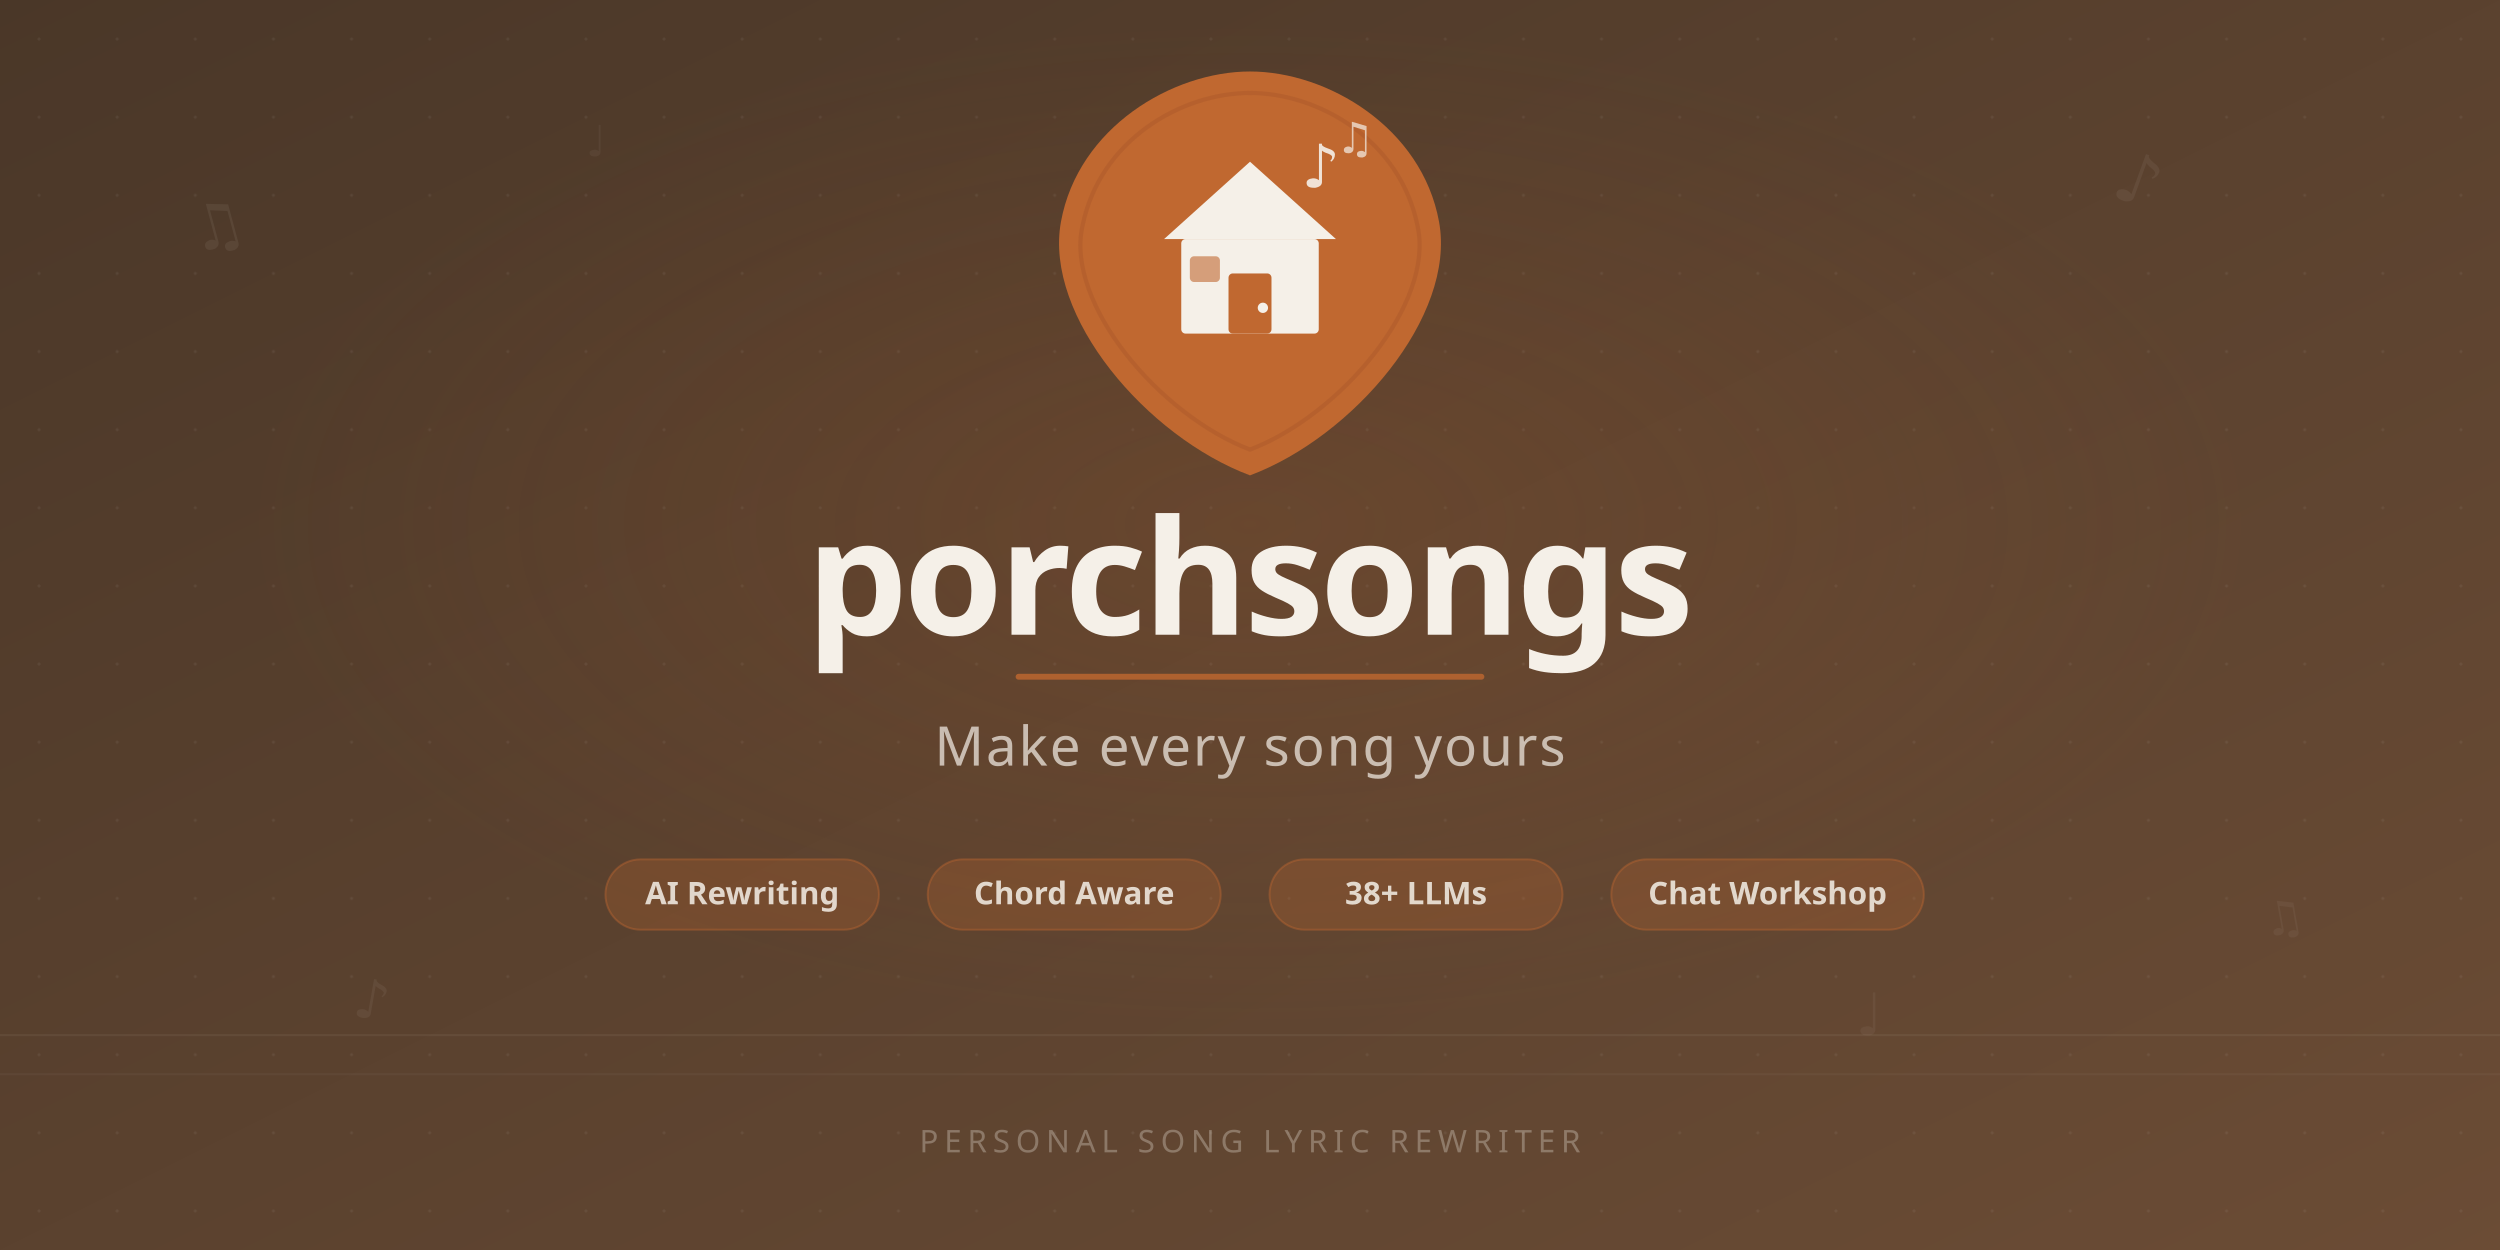
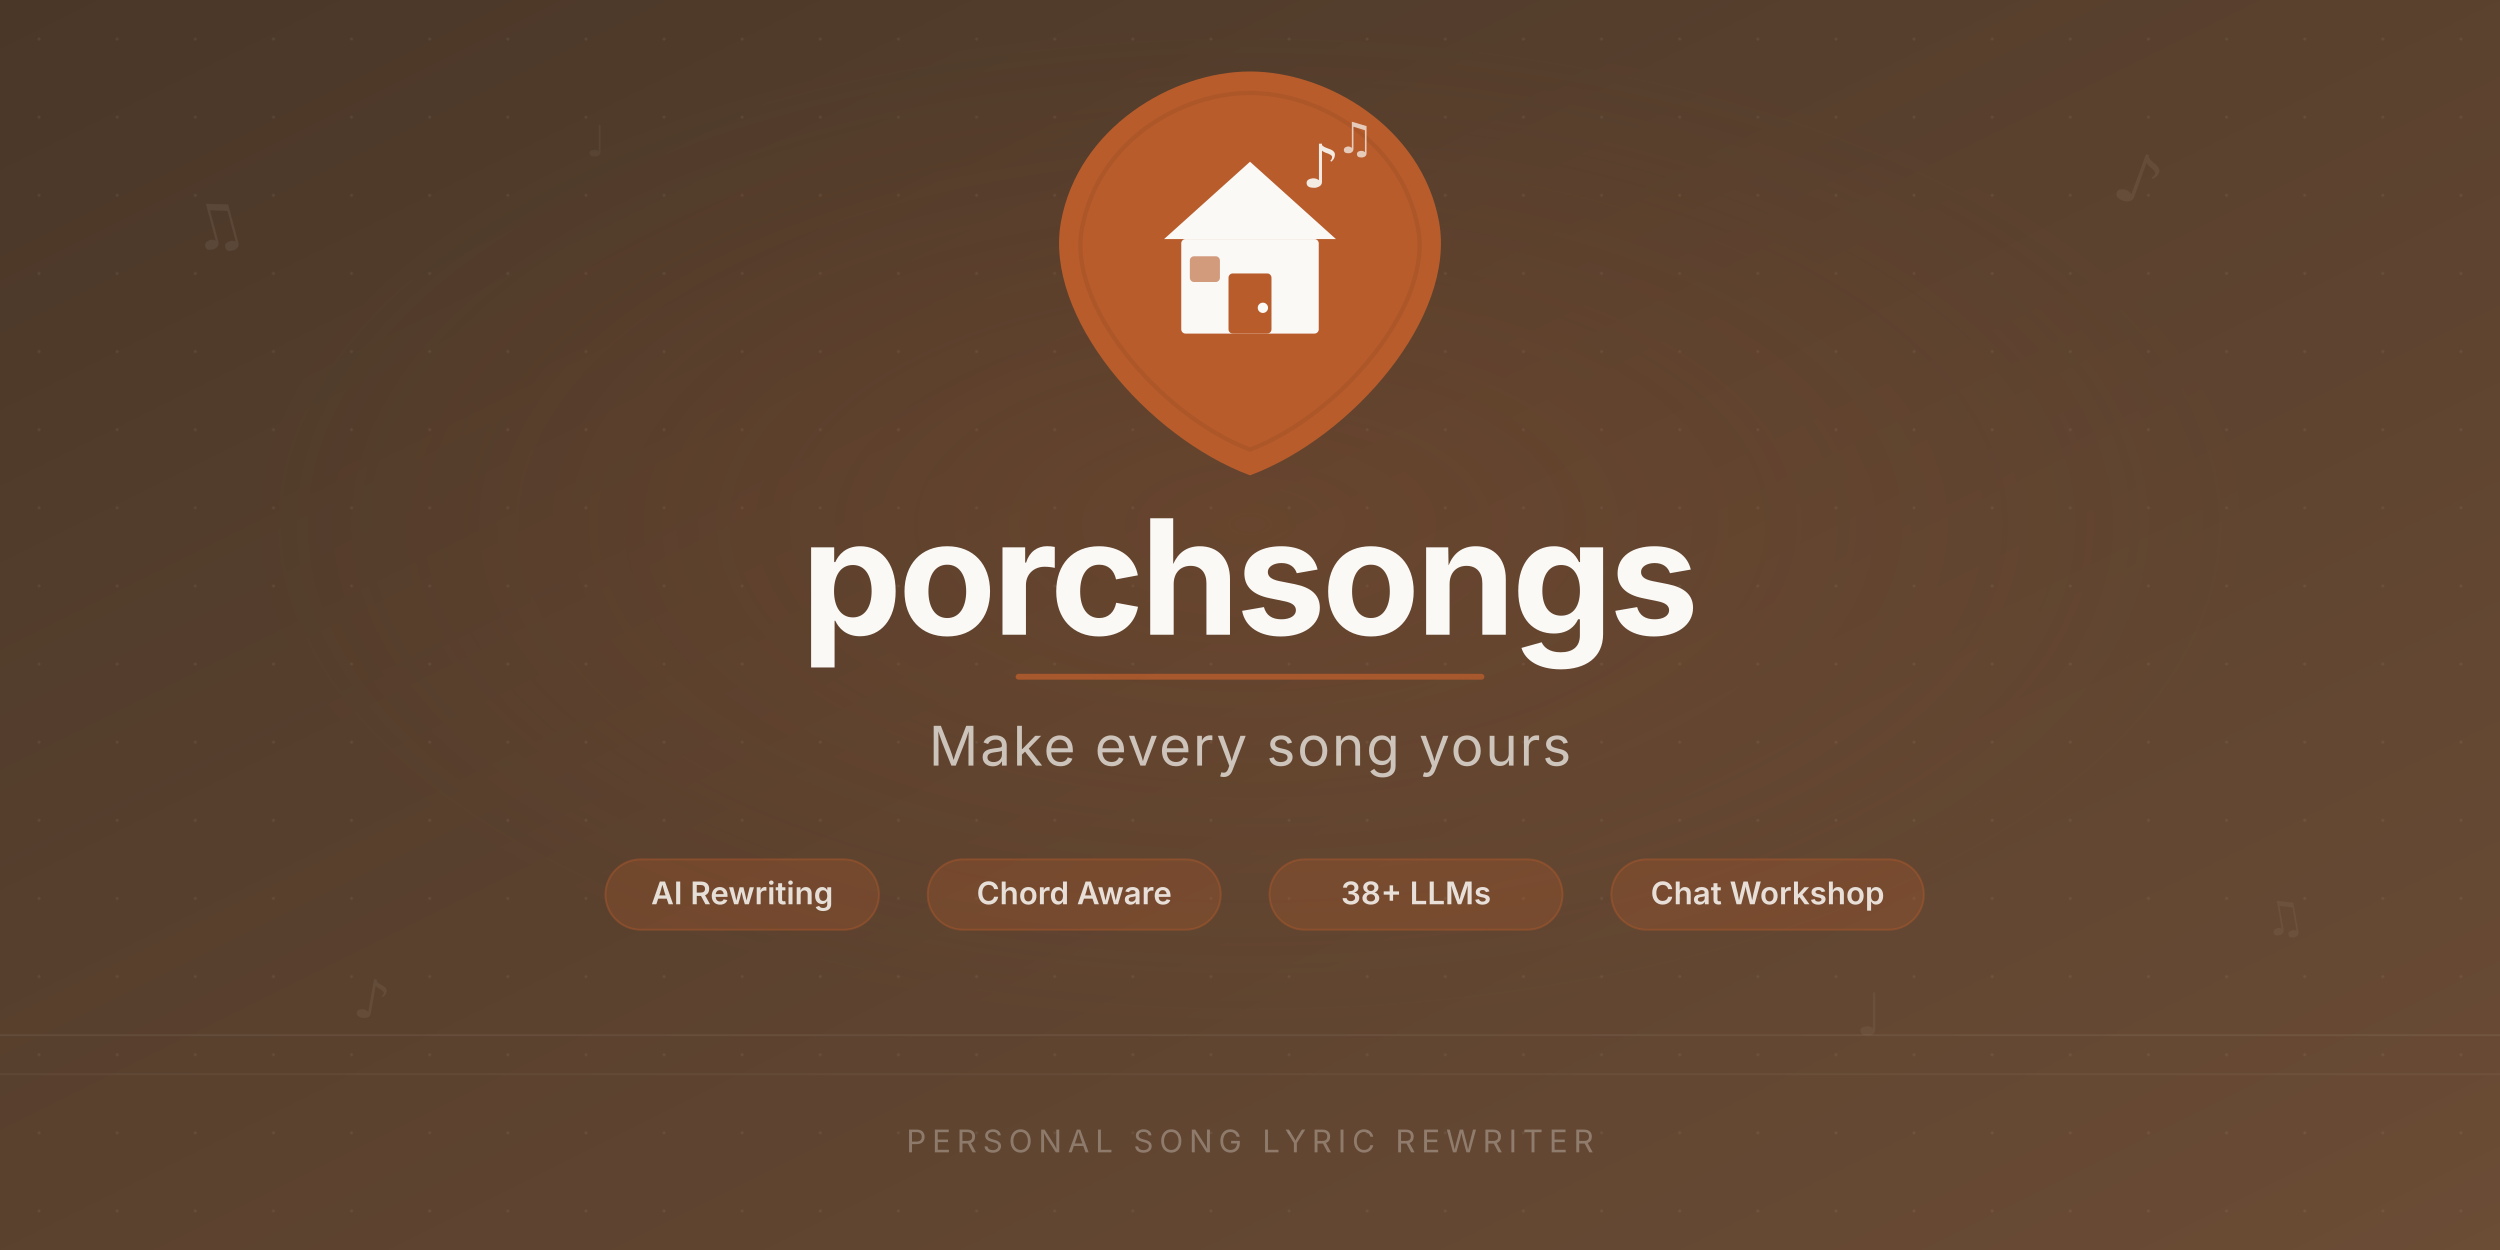
<svg xmlns="http://www.w3.org/2000/svg" viewBox="0 0 1280 640" width="1280" height="640">
  <defs>
    <linearGradient id="bg" x1="0" y1="0" x2="1" y2="1">
      <stop offset="0%" stop-color="#4a3728" />
      <stop offset="100%" stop-color="#6b4c35" />
    </linearGradient>
    <radialGradient id="glow" cx="0.5" cy="0.42" r="0.4">
-       <stop offset="0%" stop-color="#c06830" stop-opacity="0.15" />
-       <stop offset="100%" stop-color="#c06830" stop-opacity="0" />
+       <stop offset="0%" stop-color="#b85c2c" stop-opacity="0.15" />
+       <stop offset="100%" stop-color="#b85c2c" stop-opacity="0" />
    </radialGradient>
    <pattern id="dots" x="0" y="0" width="40" height="40" patternUnits="userSpaceOnUse">
-       <circle cx="20" cy="20" r="0.8" fill="#f5f0e8" opacity="0.06" />
+       <circle cx="20" cy="20" r="0.8" fill="#faf9f6" opacity="0.06" />
    </pattern>
  </defs>
  <rect width="1280" height="640" fill="url(#bg)" />
  <rect width="1280" height="640" fill="url(#dots)" />
  <rect width="1280" height="640" fill="url(#glow)" />
-   <line x1="0" y1="530" x2="1280" y2="530" stroke="#f5f0e8" stroke-opacity="0.06" stroke-width="1" />
-   <line x1="0" y1="550" x2="1280" y2="550" stroke="#f5f0e8" stroke-opacity="0.04" stroke-width="1" />
-   <text x="100" y="130" font-family="serif" font-size="32" fill="#f5f0e8" opacity="0.07" transform="rotate(-15 100 130)">♫</text>
-   <text x="180" y="520" font-family="serif" font-size="28" fill="#f5f0e8" opacity="0.06" transform="rotate(10 180 520)">♪</text>
-   <text x="1080" y="100" font-family="serif" font-size="36" fill="#f5f0e8" opacity="0.06" transform="rotate(20 1080 100)">♪</text>
-   <text x="1160" y="480" font-family="serif" font-size="24" fill="#f5f0e8" opacity="0.05" transform="rotate(-10 1160 480)">♫</text>
-   <text x="950" y="530" font-family="serif" font-size="30" fill="#f5f0e8" opacity="0.05">♩</text>
-   <text x="300" y="80" font-family="serif" font-size="22" fill="#f5f0e8" opacity="0.05">♩</text>
+   <line x1="0" y1="530" x2="1280" y2="530" stroke="#faf9f6" stroke-opacity="0.06" stroke-width="1" />
+   <line x1="0" y1="550" x2="1280" y2="550" stroke="#faf9f6" stroke-opacity="0.04" stroke-width="1" />
+   <text x="100" y="130" font-family="serif" font-size="32" fill="#faf9f6" opacity="0.07" transform="rotate(-15 100 130)">♫</text>
+   <text x="180" y="520" font-family="serif" font-size="28" fill="#faf9f6" opacity="0.06" transform="rotate(10 180 520)">♪</text>
+   <text x="1080" y="100" font-family="serif" font-size="36" fill="#faf9f6" opacity="0.06" transform="rotate(20 1080 100)">♪</text>
+   <text x="1160" y="480" font-family="serif" font-size="24" fill="#faf9f6" opacity="0.05" transform="rotate(-10 1160 480)">♫</text>
+   <text x="950" y="530" font-family="serif" font-size="30" fill="#faf9f6" opacity="0.05">♩</text>
+   <text x="300" y="80" font-family="serif" font-size="22" fill="#faf9f6" opacity="0.05">♩</text>
  <g transform="translate(530, 30) scale(2.2)">
-     <path d="M50 3 C68 3, 90 16, 94 38 C98 60, 74 88, 50 97 C26 88, 2 60, 6 38 C10 16, 32 3, 50 3 Z" fill="#c06830" />
-     <path d="M50 8 C66 8, 85 19, 89 39 C93 57, 71 83, 50 91 C29 83, 7 57, 11 39 C15 19, 34 8, 50 8 Z" fill="none" stroke="#a85628" stroke-width="1" opacity="0.4" />
-     <polygon points="50,24 30,42 70,42" fill="#f5f0e8" />
-     <rect x="34" y="42" width="32" height="22" rx="1" fill="#f5f0e8" />
-     <rect x="45" y="50" width="10" height="14" rx="1" fill="#c06830" />
-     <circle cx="53" cy="58" r="1.2" fill="#f5f0e8" />
-     <rect x="36" y="46" width="7" height="6" rx="1" fill="#c06830" opacity="0.6" />
-     <text x="62" y="30" font-family="serif" font-size="14" fill="#f5f0e8" opacity="0.9">♪</text>
-     <text x="70" y="22" font-family="serif" font-size="10" fill="#f5f0e8" opacity="0.7">♫</text>
+     <path d="M50 3 C68 3, 90 16, 94 38 C98 60, 74 88, 50 97 C26 88, 2 60, 6 38 C10 16, 32 3, 50 3 Z" fill="#b85c2c" />
+     <path d="M50 8 C66 8, 85 19, 89 39 C93 57, 71 83, 50 91 C29 83, 7 57, 11 39 C15 19, 34 8, 50 8 Z" fill="none" stroke="#9e4e24" stroke-width="1" opacity="0.4" />
+     <polygon points="50,24 30,42 70,42" fill="#faf9f6" />
+     <rect x="34" y="42" width="32" height="22" rx="1" fill="#faf9f6" />
+     <rect x="45" y="50" width="10" height="14" rx="1" fill="#b85c2c" />
+     <circle cx="53" cy="58" r="1.2" fill="#faf9f6" />
+     <rect x="36" y="46" width="7" height="6" rx="1" fill="#b85c2c" opacity="0.6" />
+     <text x="62" y="30" font-family="serif" font-size="14" fill="#faf9f6" opacity="0.9">♪</text>
+     <text x="70" y="22" font-family="serif" font-size="10" fill="#faf9f6" opacity="0.7">♫</text>
  </g>
-   <text x="640" y="325" font-family="'Segoe UI', system-ui, -apple-system, sans-serif" font-size="82" font-weight="700" fill="#f5f0e8" text-anchor="middle" letter-spacing="-2">porchsongs</text>
-   <rect x="520" y="345" width="240" height="3" rx="1.5" fill="#c06830" opacity="0.8" />
-   <text x="640" y="392" font-family="'Segoe UI', system-ui, -apple-system, sans-serif" font-size="28" fill="#f5f0e8" text-anchor="middle" opacity="0.7" letter-spacing="1">Make every song yours</text>
-   <g font-family="'Segoe UI', system-ui, -apple-system, sans-serif" font-size="16" font-weight="600">
-     <rect x="310" y="440" width="140" height="36" rx="18" fill="#c06830" opacity="0.25" />
-     <rect x="310" y="440" width="140" height="36" rx="18" fill="none" stroke="#c06830" stroke-opacity="0.4" stroke-width="1" />
-     <text x="380" y="463" fill="#f5f0e8" text-anchor="middle" opacity="0.85">AI Rewriting</text>
-     <rect x="475" y="440" width="150" height="36" rx="18" fill="#c06830" opacity="0.25" />
-     <rect x="475" y="440" width="150" height="36" rx="18" fill="none" stroke="#c06830" stroke-opacity="0.4" stroke-width="1" />
-     <text x="550" y="463" fill="#f5f0e8" text-anchor="middle" opacity="0.85">Chord Aware</text>
-     <rect x="650" y="440" width="150" height="36" rx="18" fill="#c06830" opacity="0.25" />
-     <rect x="650" y="440" width="150" height="36" rx="18" fill="none" stroke="#c06830" stroke-opacity="0.4" stroke-width="1" />
-     <text x="725" y="463" fill="#f5f0e8" text-anchor="middle" opacity="0.85">38+ LLMs</text>
-     <rect x="825" y="440" width="160" height="36" rx="18" fill="#c06830" opacity="0.25" />
-     <rect x="825" y="440" width="160" height="36" rx="18" fill="none" stroke="#c06830" stroke-opacity="0.4" stroke-width="1" />
-     <text x="905" y="463" fill="#f5f0e8" text-anchor="middle" opacity="0.85">Chat Workshop</text>
+   <text x="640" y="325" font-family="'Plus Jakarta Sans', system-ui, -apple-system, sans-serif" font-size="82" font-weight="700" fill="#faf9f6" text-anchor="middle" letter-spacing="-2">porchsongs</text>
+   <rect x="520" y="345" width="240" height="3" rx="1.5" fill="#b85c2c" opacity="0.8" />
+   <text x="640" y="392" font-family="'Plus Jakarta Sans', system-ui, -apple-system, sans-serif" font-size="28" fill="#faf9f6" text-anchor="middle" opacity="0.7" letter-spacing="1">Make every song yours</text>
+   <g font-family="'Plus Jakarta Sans', system-ui, -apple-system, sans-serif" font-size="16" font-weight="600">
+     <rect x="310" y="440" width="140" height="36" rx="18" fill="#b85c2c" opacity="0.25" />
+     <rect x="310" y="440" width="140" height="36" rx="18" fill="none" stroke="#b85c2c" stroke-opacity="0.4" stroke-width="1" />
+     <text x="380" y="463" fill="#faf9f6" text-anchor="middle" opacity="0.85">AI Rewriting</text>
+     <rect x="475" y="440" width="150" height="36" rx="18" fill="#b85c2c" opacity="0.25" />
+     <rect x="475" y="440" width="150" height="36" rx="18" fill="none" stroke="#b85c2c" stroke-opacity="0.4" stroke-width="1" />
+     <text x="550" y="463" fill="#faf9f6" text-anchor="middle" opacity="0.85">Chord Aware</text>
+     <rect x="650" y="440" width="150" height="36" rx="18" fill="#b85c2c" opacity="0.25" />
+     <rect x="650" y="440" width="150" height="36" rx="18" fill="none" stroke="#b85c2c" stroke-opacity="0.4" stroke-width="1" />
+     <text x="725" y="463" fill="#faf9f6" text-anchor="middle" opacity="0.85">38+ LLMs</text>
+     <rect x="825" y="440" width="160" height="36" rx="18" fill="#b85c2c" opacity="0.25" />
+     <rect x="825" y="440" width="160" height="36" rx="18" fill="none" stroke="#b85c2c" stroke-opacity="0.4" stroke-width="1" />
+     <text x="905" y="463" fill="#faf9f6" text-anchor="middle" opacity="0.85">Chat Workshop</text>
  </g>
-   <text x="640" y="590" font-family="'Segoe UI', system-ui, -apple-system, sans-serif" font-size="16" fill="#f5f0e8" text-anchor="middle" opacity="0.3" letter-spacing="3">PERSONAL SONG LYRIC REWRITER</text>
+   <text x="640" y="590" font-family="'Plus Jakarta Sans', system-ui, -apple-system, sans-serif" font-size="16" fill="#faf9f6" text-anchor="middle" opacity="0.3" letter-spacing="3">PERSONAL SONG LYRIC REWRITER</text>
</svg>
